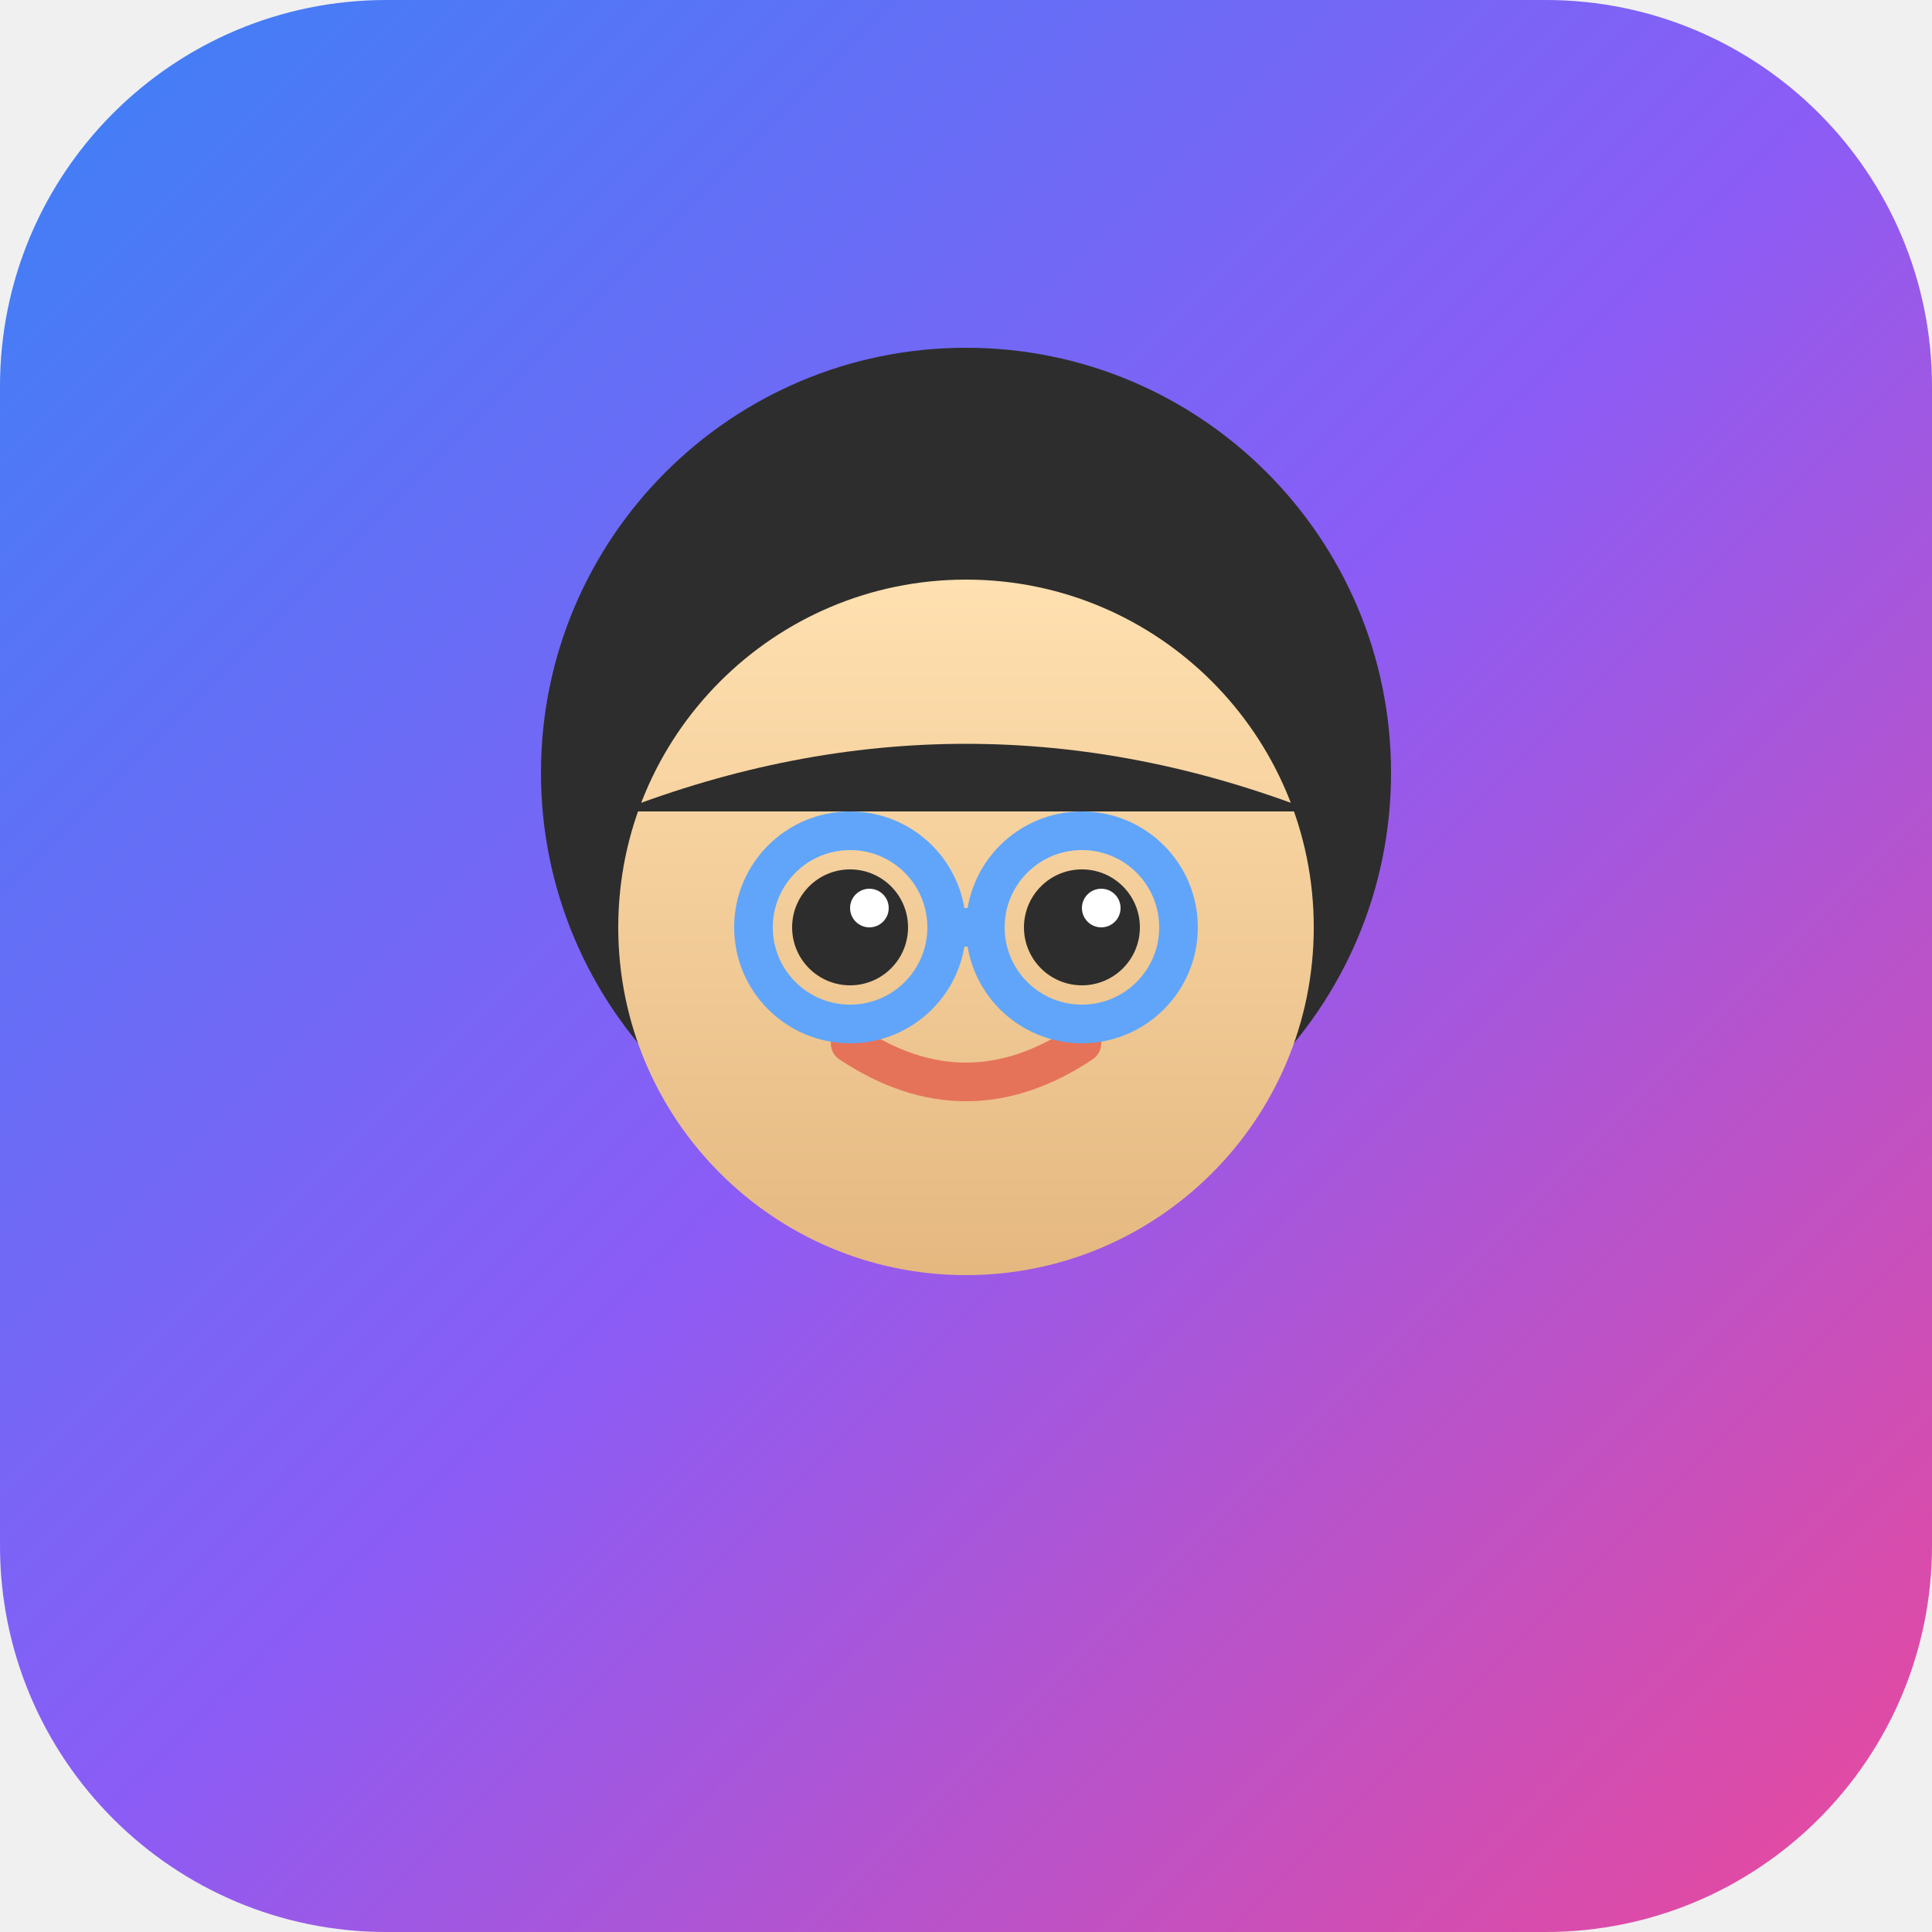
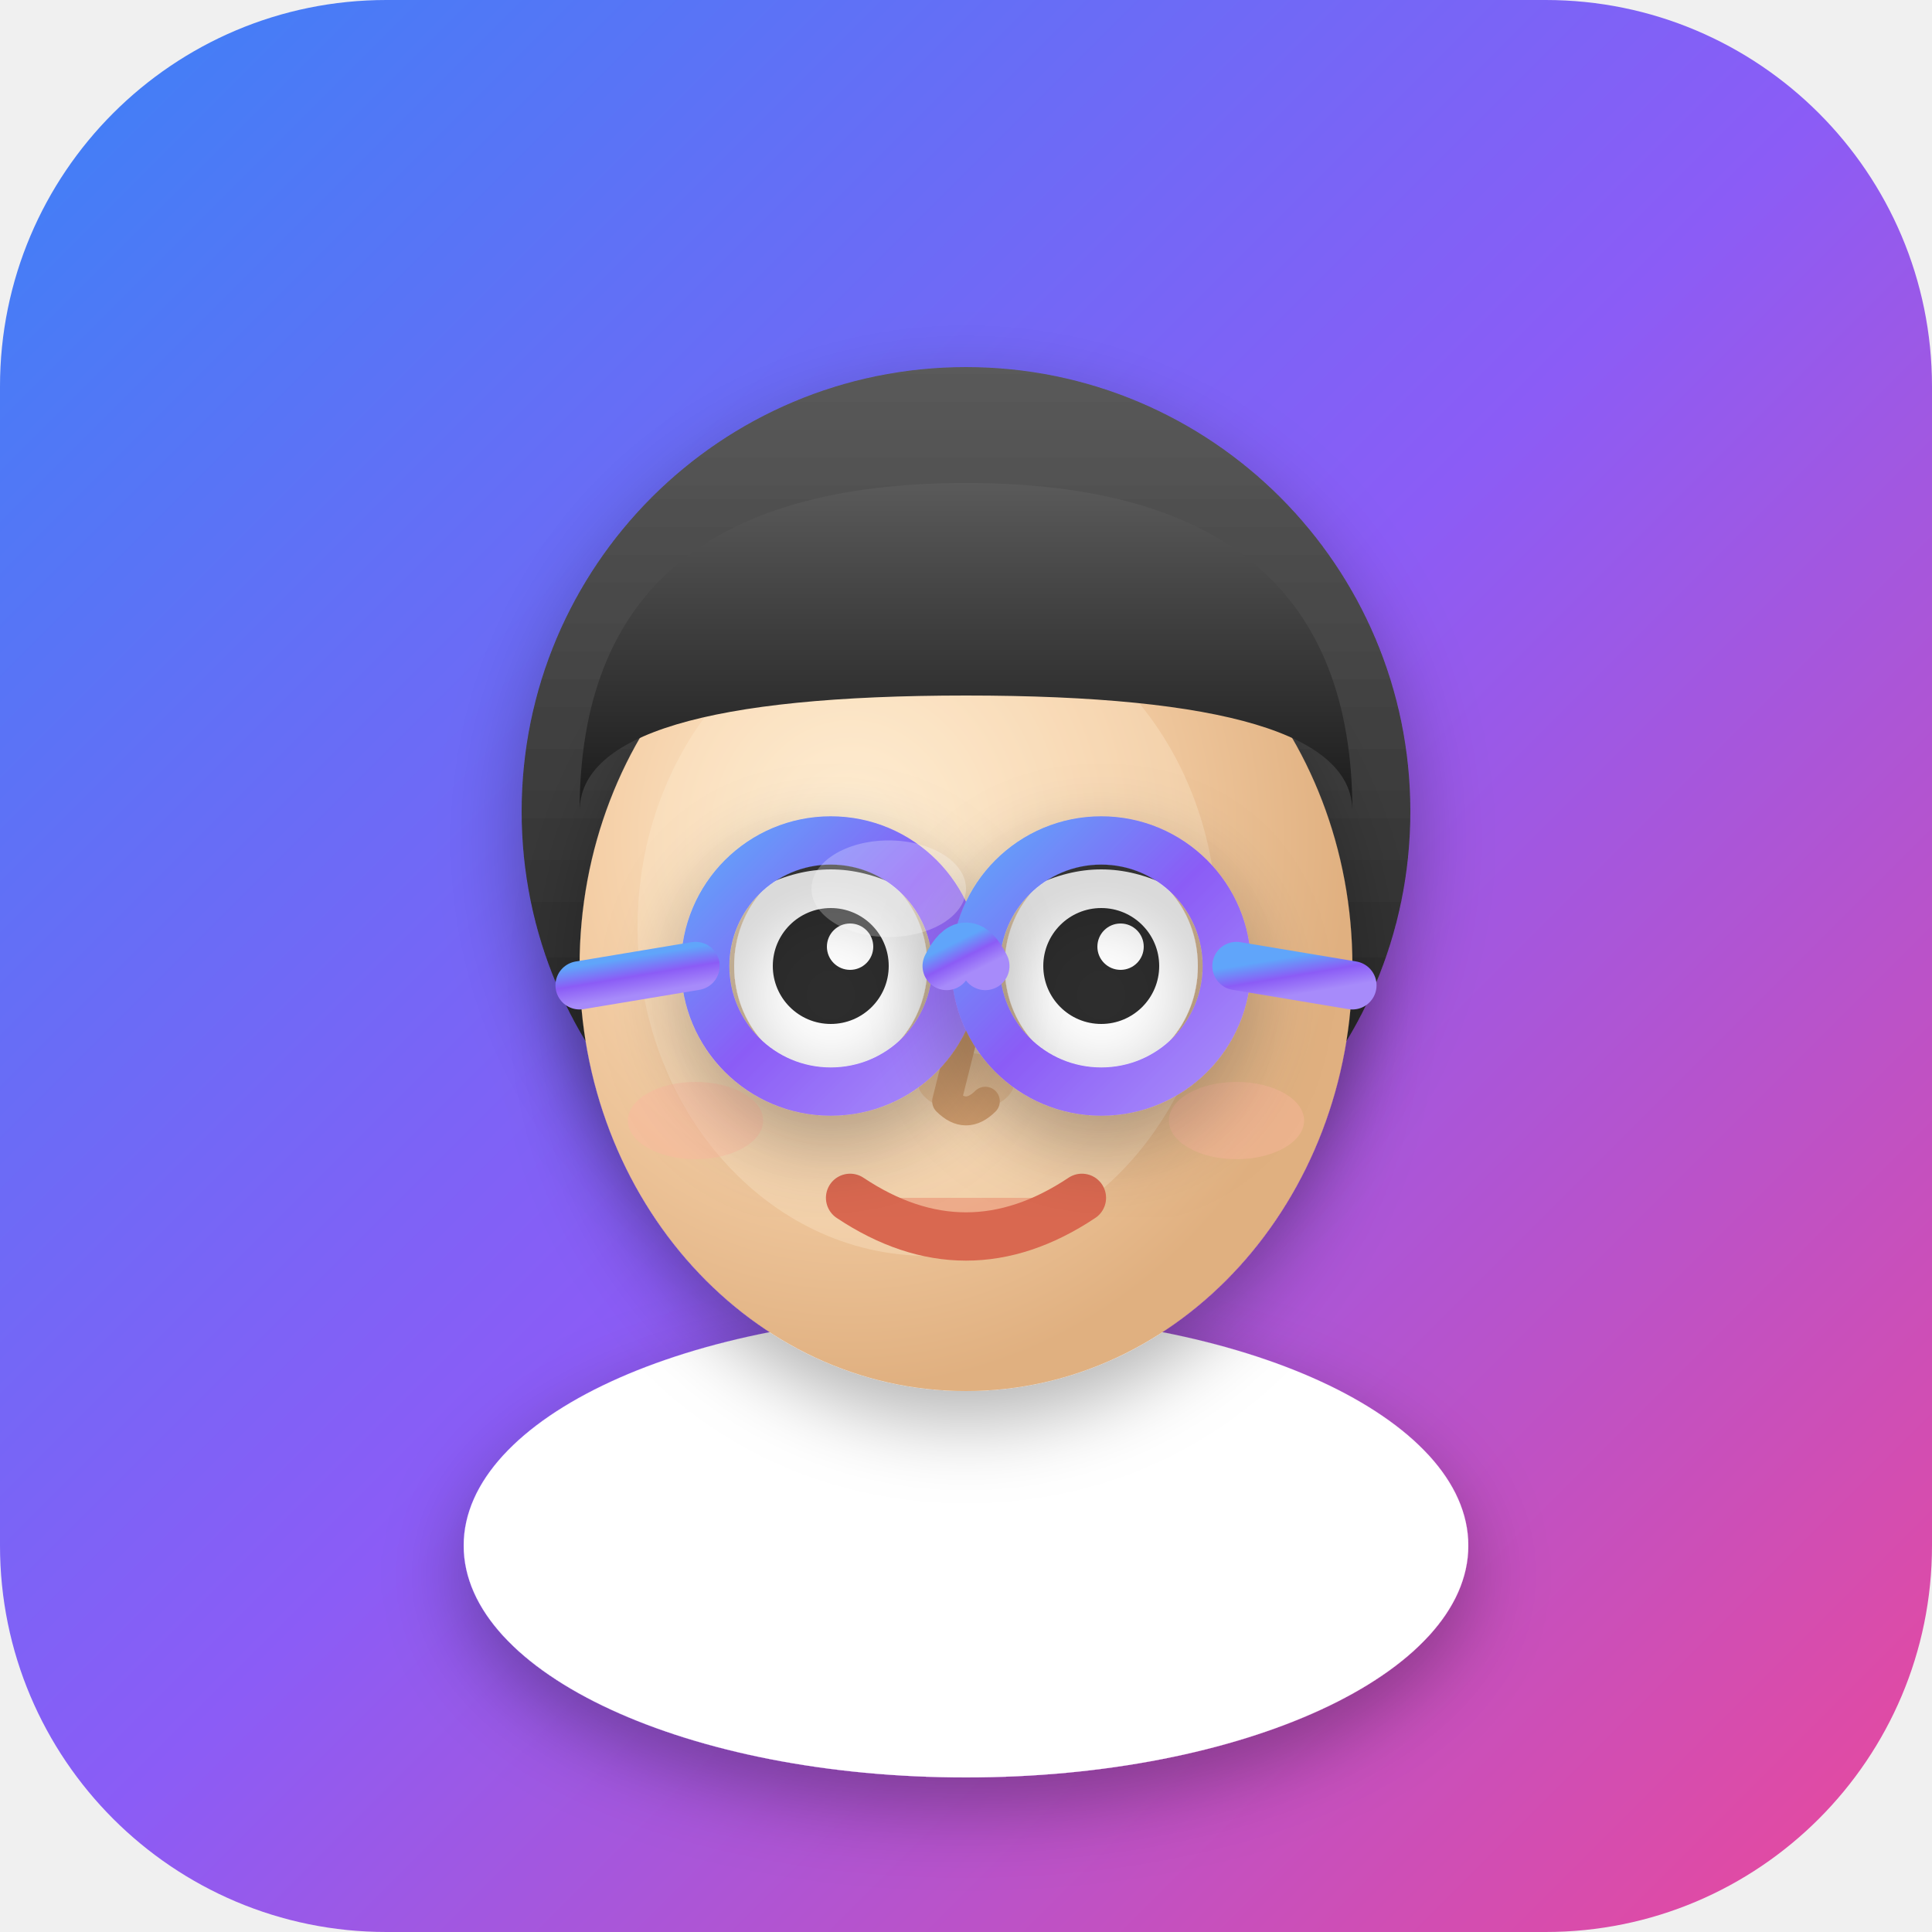
<svg xmlns="http://www.w3.org/2000/svg" viewBox="0 0 100 100">
  <defs>
    <linearGradient id="bg" x1="0%" y1="0%" x2="100%" y2="100%">
      <stop offset="0%" style="stop-color:#3B82F6" />
      <stop offset="50%" style="stop-color:#8B5CF6" />
      <stop offset="100%" style="stop-color:#EC4899" />
    </linearGradient>
-     <linearGradient id="skin" x1="50%" y1="0%" x2="50%" y2="100%">
-       <stop offset="0%" style="stop-color:#FFE0B0" />
-       <stop offset="100%" style="stop-color:#E5B880" />
+     <radialGradient id="skin3D" cx="35%" cy="35%" r="65%">
+       <stop offset="0%" style="stop-color:#FFEFD5" />
+       <stop offset="50%" style="stop-color:#F5D0A8" />
+       <stop offset="100%" style="stop-color:#E0B080" />
+     </radialGradient>
+     <linearGradient id="hair3D" x1="0%" y1="0%" x2="0%" y2="100%">
+       <stop offset="0%" style="stop-color:#5a5a5a" />
+       <stop offset="50%" style="stop-color:#3a3a3a" />
+       <stop offset="100%" style="stop-color:#1a1a1a" />
    </linearGradient>
+     <linearGradient id="glass3D" x1="0%" y1="0%" x2="100%" y2="100%">
+       <stop offset="0%" style="stop-color:#60A5FA" />
+       <stop offset="50%" style="stop-color:#8B5CF6" />
+       <stop offset="100%" style="stop-color:#A78BFA" />
+     </linearGradient>
+     <filter id="shadow3D" x="-50%" y="-50%" width="200%" height="200%">
+       <feDropShadow dx="0" dy="1.5" stdDeviation="2" flood-opacity="0.3" />
+     </filter>
  </defs>
  <rect width="100" height="100" rx="20" fill="url(#bg)" />
-   <circle cx="50" cy="40" r="22" fill="#2d2d2d" />
-   <circle cx="50" cy="48" r="18" fill="url(#skin)" />
-   <path d="M32 42 Q50 35 68 42" fill="#2d2d2d" />
-   <circle cx="44" cy="48" r="3" fill="#2d2d2d" />
-   <circle cx="56" cy="48" r="3" fill="#2d2d2d" />
-   <circle cx="45" cy="47" r="1" fill="white" />
-   <circle cx="57" cy="47" r="1" fill="white" />
-   <path d="M44 54 Q50 58 56 54" fill="none" stroke="#E5735A" stroke-width="2" stroke-linecap="round" />
-   <circle cx="44" cy="48" r="5" fill="none" stroke="#60A5FA" stroke-width="2" />
-   <circle cx="56" cy="48" r="5" fill="none" stroke="#60A5FA" stroke-width="2" />
-   <path d="M49 48 L51 48" stroke="#60A5FA" stroke-width="2" stroke-linecap="round" />
+   <circle cx="50" cy="42" r="23" fill="url(#hair3D)" filter="url(#shadow3D)" />
+   <rect x="45" y="62" width="10" height="8" fill="#E0B080" />
+   <ellipse cx="50" cy="80" rx="26" ry="12" fill="white" filter="url(#shadow3D)" />
+   <ellipse cx="50" cy="50" rx="20" ry="22" fill="url(#skin3D)" filter="url(#shadow3D)" />
+   <ellipse cx="48" cy="48" rx="15" ry="17" fill="#FFEFD5" opacity="0.3" />
+   <path d="M30 42 Q30 25 50 25 Q70 25 70 42 Q70 36 50 36 Q30 36 30 42" fill="url(#hair3D)" />
+   <ellipse cx="43" cy="50" rx="5" ry="5.5" fill="white" filter="url(#shadow3D)" />
+   <ellipse cx="57" cy="50" rx="5" ry="5.5" fill="white" filter="url(#shadow3D)" />
+   <circle cx="43" cy="50" r="3" fill="#2d2d2d" />
+   <circle cx="57" cy="50" r="3" fill="#2d2d2d" />
+   <circle cx="44" cy="49" r="1.2" fill="white" />
+   <circle cx="58" cy="49" r="1.2" fill="white" />
+   <path d="M39 45 Q43 43 47 45" fill="none" stroke="#3a3a3a" stroke-width="2" stroke-linecap="round" />
+   <path d="M53 45 Q57 43 61 45" fill="none" stroke="#3a3a3a" stroke-width="2" stroke-linecap="round" />
+   <ellipse cx="50" cy="56" rx="2.5" ry="1.5" fill="#E0B080" opacity="0.5" />
+   <path d="M50 53 L49 57 Q50 58 51 57" fill="none" stroke="#D4A070" stroke-width="1.5" stroke-linecap="round" stroke-linejoin="round" />
+   <path d="M44 62 Q50 66 56 62" fill="#E5735A" opacity="0.4" />
+   <path d="M44 62 Q50 66 56 62" fill="none" stroke="#D96850" stroke-width="2.5" stroke-linecap="round" />
+   <ellipse cx="36" cy="58" rx="3.5" ry="2" fill="#FFB6A0" opacity="0.4" />
+   <ellipse cx="64" cy="58" rx="3.5" ry="2" fill="#FFB6A0" opacity="0.4" />
+   <circle cx="43" cy="50" r="6.5" fill="none" stroke="url(#glass3D)" stroke-width="2.5" filter="url(#shadow3D)" />
+   <circle cx="57" cy="50" r="6.5" fill="none" stroke="url(#glass3D)" stroke-width="2.5" filter="url(#shadow3D)" />
+   <path d="M49 50 Q50 48 51 50" fill="none" stroke="url(#glass3D)" stroke-width="2.5" stroke-linecap="round" />
+   <path d="M36 50 L30 51" fill="none" stroke="url(#glass3D)" stroke-width="2.5" stroke-linecap="round" />
+   <path d="M64 50 L70 51" fill="none" stroke="url(#glass3D)" stroke-width="2.5" stroke-linecap="round" />
+   <ellipse cx="46" cy="46" rx="4" ry="2.5" fill="white" opacity="0.25" />
</svg>
